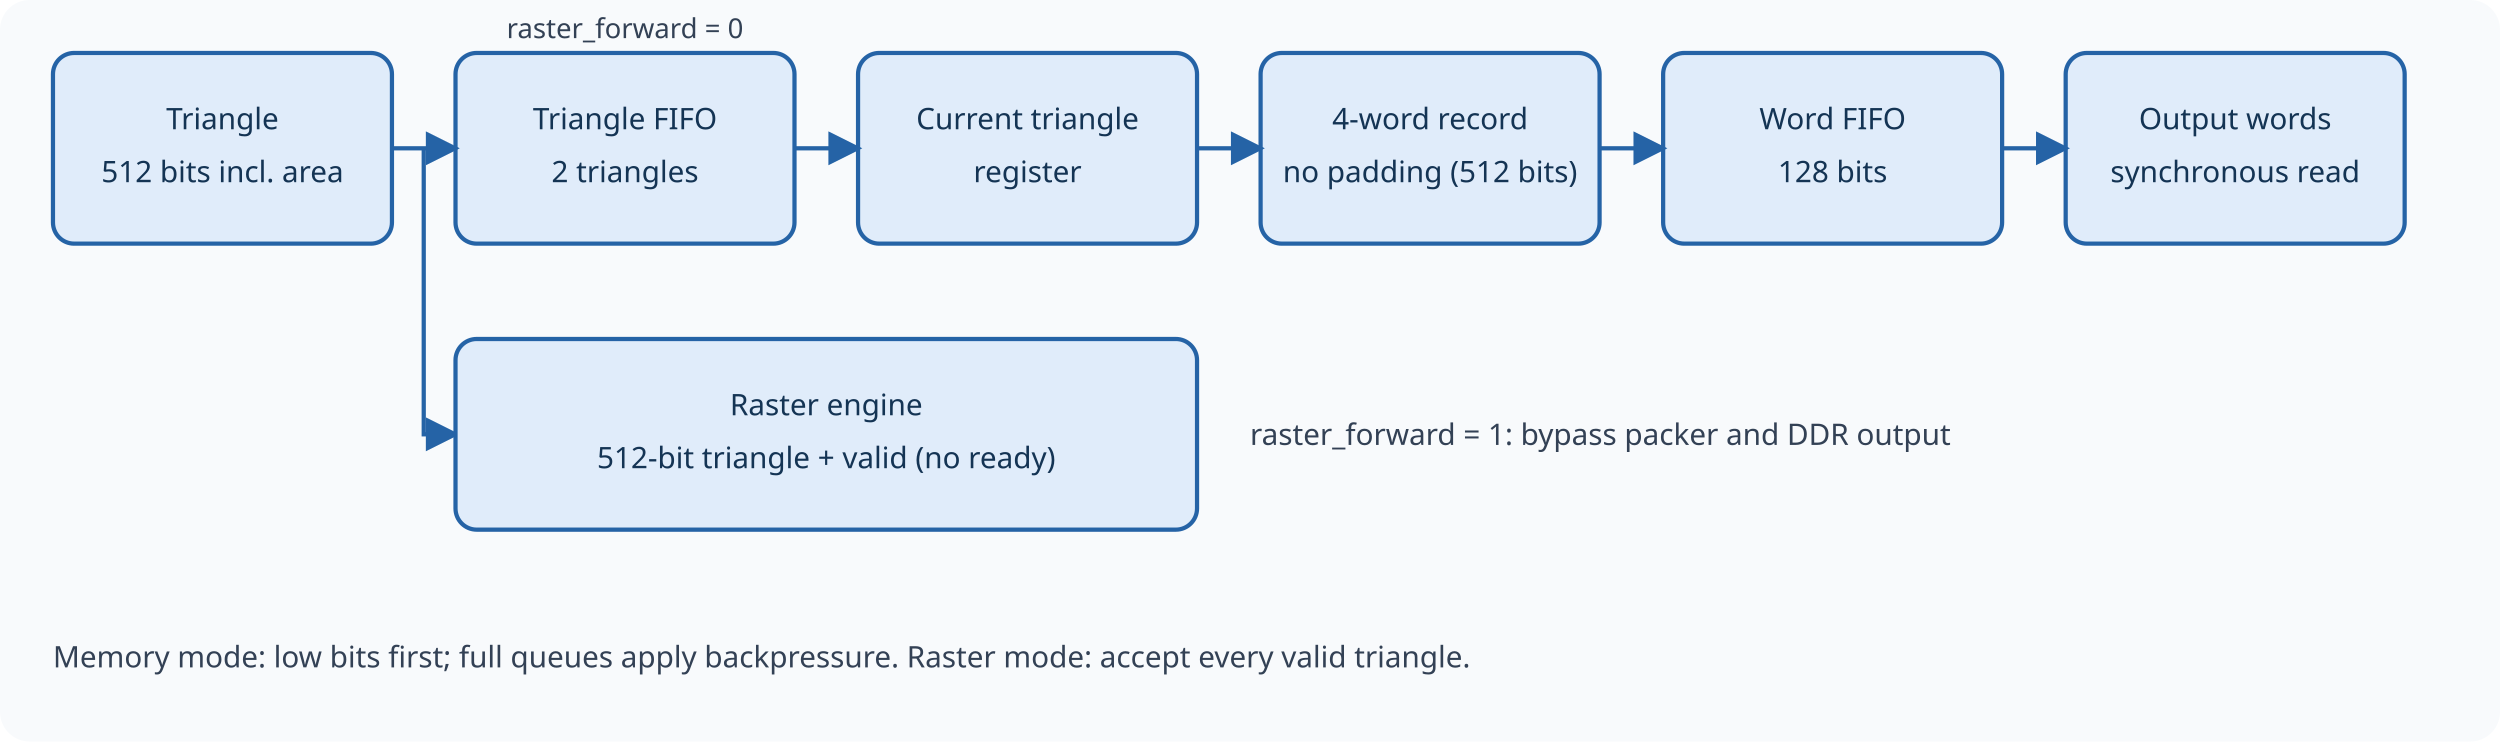
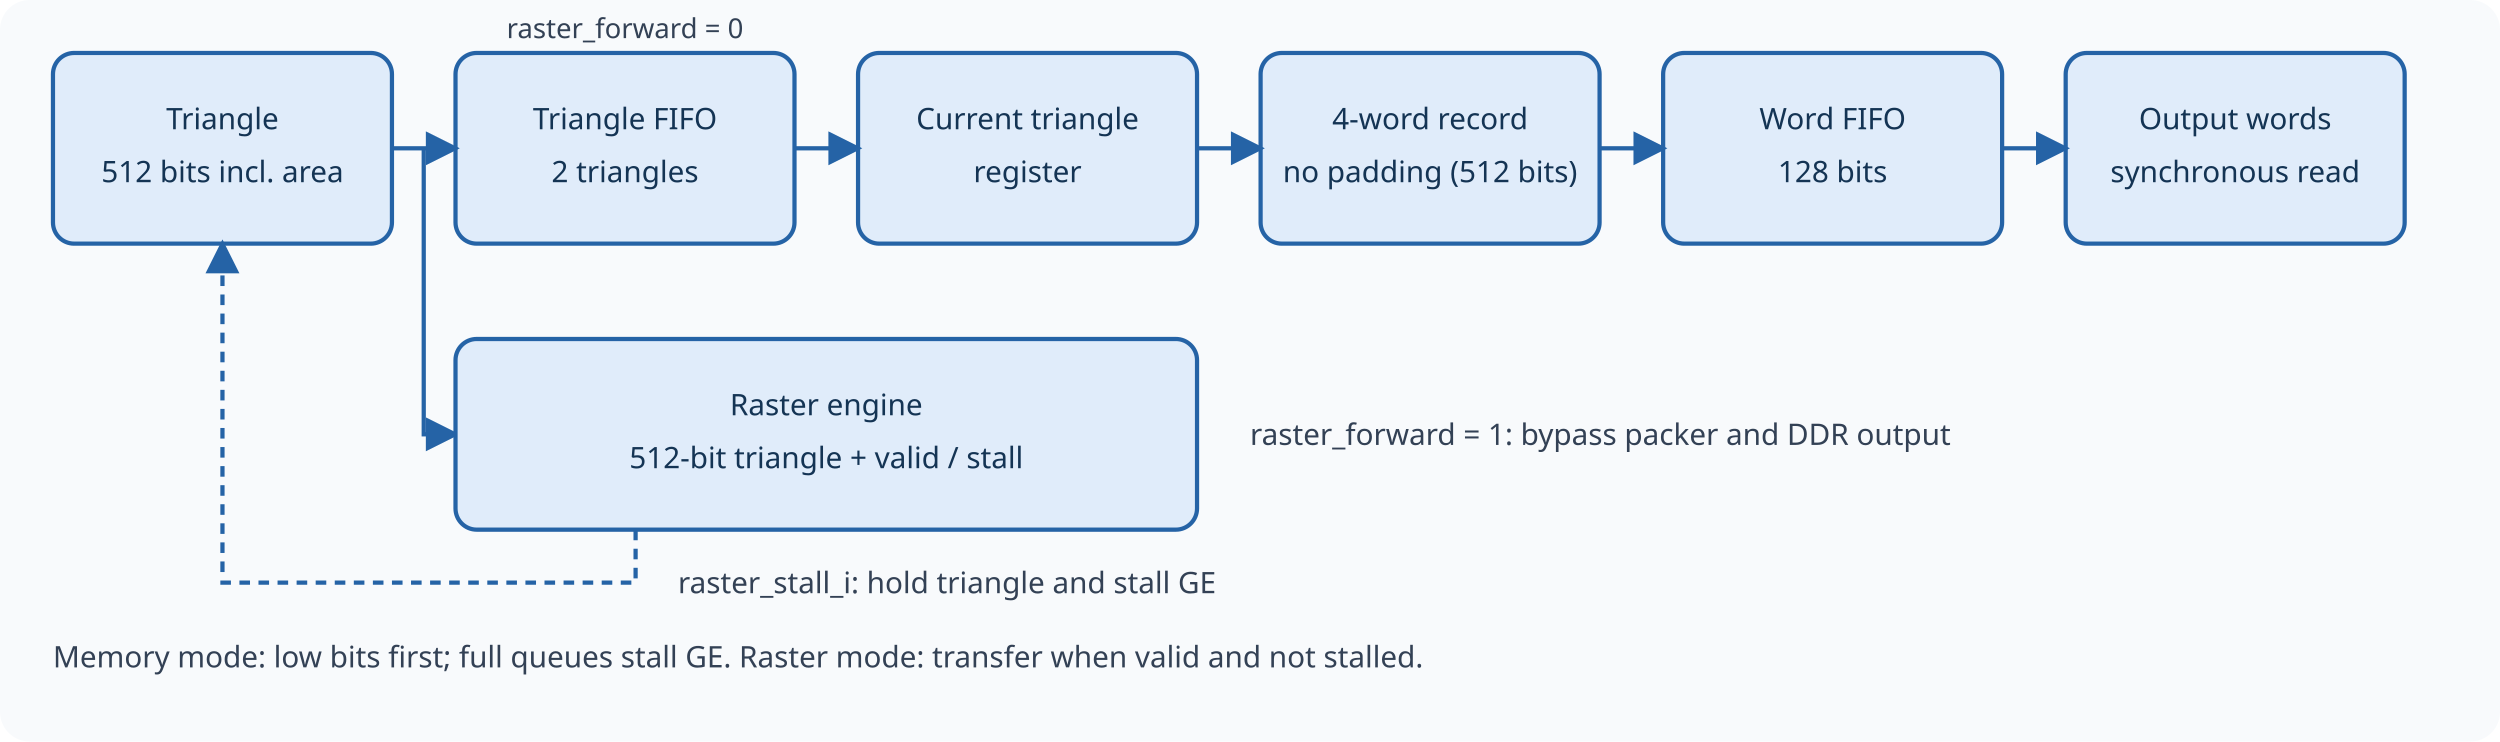
<svg xmlns="http://www.w3.org/2000/svg" viewBox="0 0 1180 350" role="img">
  <defs>
    <marker id="arrow" markerWidth="8" markerHeight="8" refX="7" refY="4" orient="auto">
      <path d="M0,0 L8,4 L0,8 Z" fill="#2563a6" />
    </marker>
  </defs>
  <rect width="1180" height="350" rx="14" fill="#f8fafc" />
  <rect x="25" y="25" width="160" height="90" rx="10" fill="#e0ecfa" stroke="#2563a6" stroke-width="2" />
  <text x="105" y="61" text-anchor="middle" font-family="sans-serif" font-size="14" fill="#143454">Triangle</text>
  <text x="105" y="86" text-anchor="middle" font-family="sans-serif" font-size="14" fill="#143454">512 bits incl. area</text>
  <rect x="215" y="25" width="160" height="90" rx="10" fill="#e0ecfa" stroke="#2563a6" stroke-width="2" />
  <text x="295" y="61" text-anchor="middle" font-family="sans-serif" font-size="14" fill="#143454">Triangle FIFO</text>
  <text x="295" y="86" text-anchor="middle" font-family="sans-serif" font-size="14" fill="#143454">2 triangles</text>
  <rect x="405" y="25" width="160" height="90" rx="10" fill="#e0ecfa" stroke="#2563a6" stroke-width="2" />
  <text x="485" y="61" text-anchor="middle" font-family="sans-serif" font-size="14" fill="#143454">Current triangle</text>
  <text x="485" y="86" text-anchor="middle" font-family="sans-serif" font-size="14" fill="#143454">register</text>
  <rect x="595" y="25" width="160" height="90" rx="10" fill="#e0ecfa" stroke="#2563a6" stroke-width="2" />
  <text x="675" y="61" text-anchor="middle" font-family="sans-serif" font-size="14" fill="#143454">4-word record</text>
  <text x="675" y="86" text-anchor="middle" font-family="sans-serif" font-size="14" fill="#143454">no padding (512 bits)</text>
  <rect x="785" y="25" width="160" height="90" rx="10" fill="#e0ecfa" stroke="#2563a6" stroke-width="2" />
  <text x="865" y="61" text-anchor="middle" font-family="sans-serif" font-size="14" fill="#143454">Word FIFO</text>
  <text x="865" y="86" text-anchor="middle" font-family="sans-serif" font-size="14" fill="#143454">128 bits</text>
  <rect x="975" y="25" width="160" height="90" rx="10" fill="#e0ecfa" stroke="#2563a6" stroke-width="2" />
  <text x="1055" y="61" text-anchor="middle" font-family="sans-serif" font-size="14" fill="#143454">Output words</text>
  <text x="1055" y="86" text-anchor="middle" font-family="sans-serif" font-size="14" fill="#143454">synchronous read</text>
  <path d="M 185 70 L 215 70" stroke="#2563a6" stroke-width="2" marker-end="url(#arrow)" />
  <path d="M 375 70 L 405 70" stroke="#2563a6" stroke-width="2" marker-end="url(#arrow)" />
  <path d="M 565 70 L 595 70" stroke="#2563a6" stroke-width="2" marker-end="url(#arrow)" />
  <path d="M 755 70 L 785 70" stroke="#2563a6" stroke-width="2" marker-end="url(#arrow)" />
  <path d="M 945 70 L 975 70" stroke="#2563a6" stroke-width="2" marker-end="url(#arrow)" />
  <text x="295" y="18" text-anchor="middle" font-family="sans-serif" font-size="13" fill="#334155">raster_forward = 0</text>
  <path d="M 200 70 L 200 205 L 215 205" fill="none" stroke="#2563a6" stroke-width="2" marker-end="url(#arrow)" />
  <rect x="215" y="160" width="350" height="90" rx="10" fill="#e0ecfa" stroke="#2563a6" stroke-width="2" />
  <text x="390" y="196" text-anchor="middle" font-family="sans-serif" font-size="14" fill="#143454">Raster engine</text>
-   <text x="390" y="221" text-anchor="middle" font-family="sans-serif" font-size="14" fill="#143454">512-bit triangle + valid (no ready)</text>
+   <text x="390" y="221" text-anchor="middle" font-family="sans-serif" font-size="14" fill="#143454">512-bit triangle + valid / stall</text>
  <text x="590" y="210" font-family="sans-serif" font-size="14" fill="#334155">raster_forward = 1: bypass packer and DDR output</text>
-   <text x="25" y="315" font-family="sans-serif" font-size="14" fill="#334155">Memory mode: low bits first; full queues apply backpressure. Raster mode: accept every valid triangle.</text>
+   <path d="M 300 250 L 300 275 L 105 275 L 105 115" fill="none" stroke="#2563a6" stroke-width="2" stroke-dasharray="5 4" marker-end="url(#arrow)" />
+   <text x="320" y="280" font-family="sans-serif" font-size="14" fill="#334155">raster_stall_i: hold triangle and stall GE</text>
+   <text x="25" y="315" font-family="sans-serif" font-size="14" fill="#334155">Memory mode: low bits first; full queues stall GE. Raster mode: transfer when valid and not stalled.</text>
</svg>
